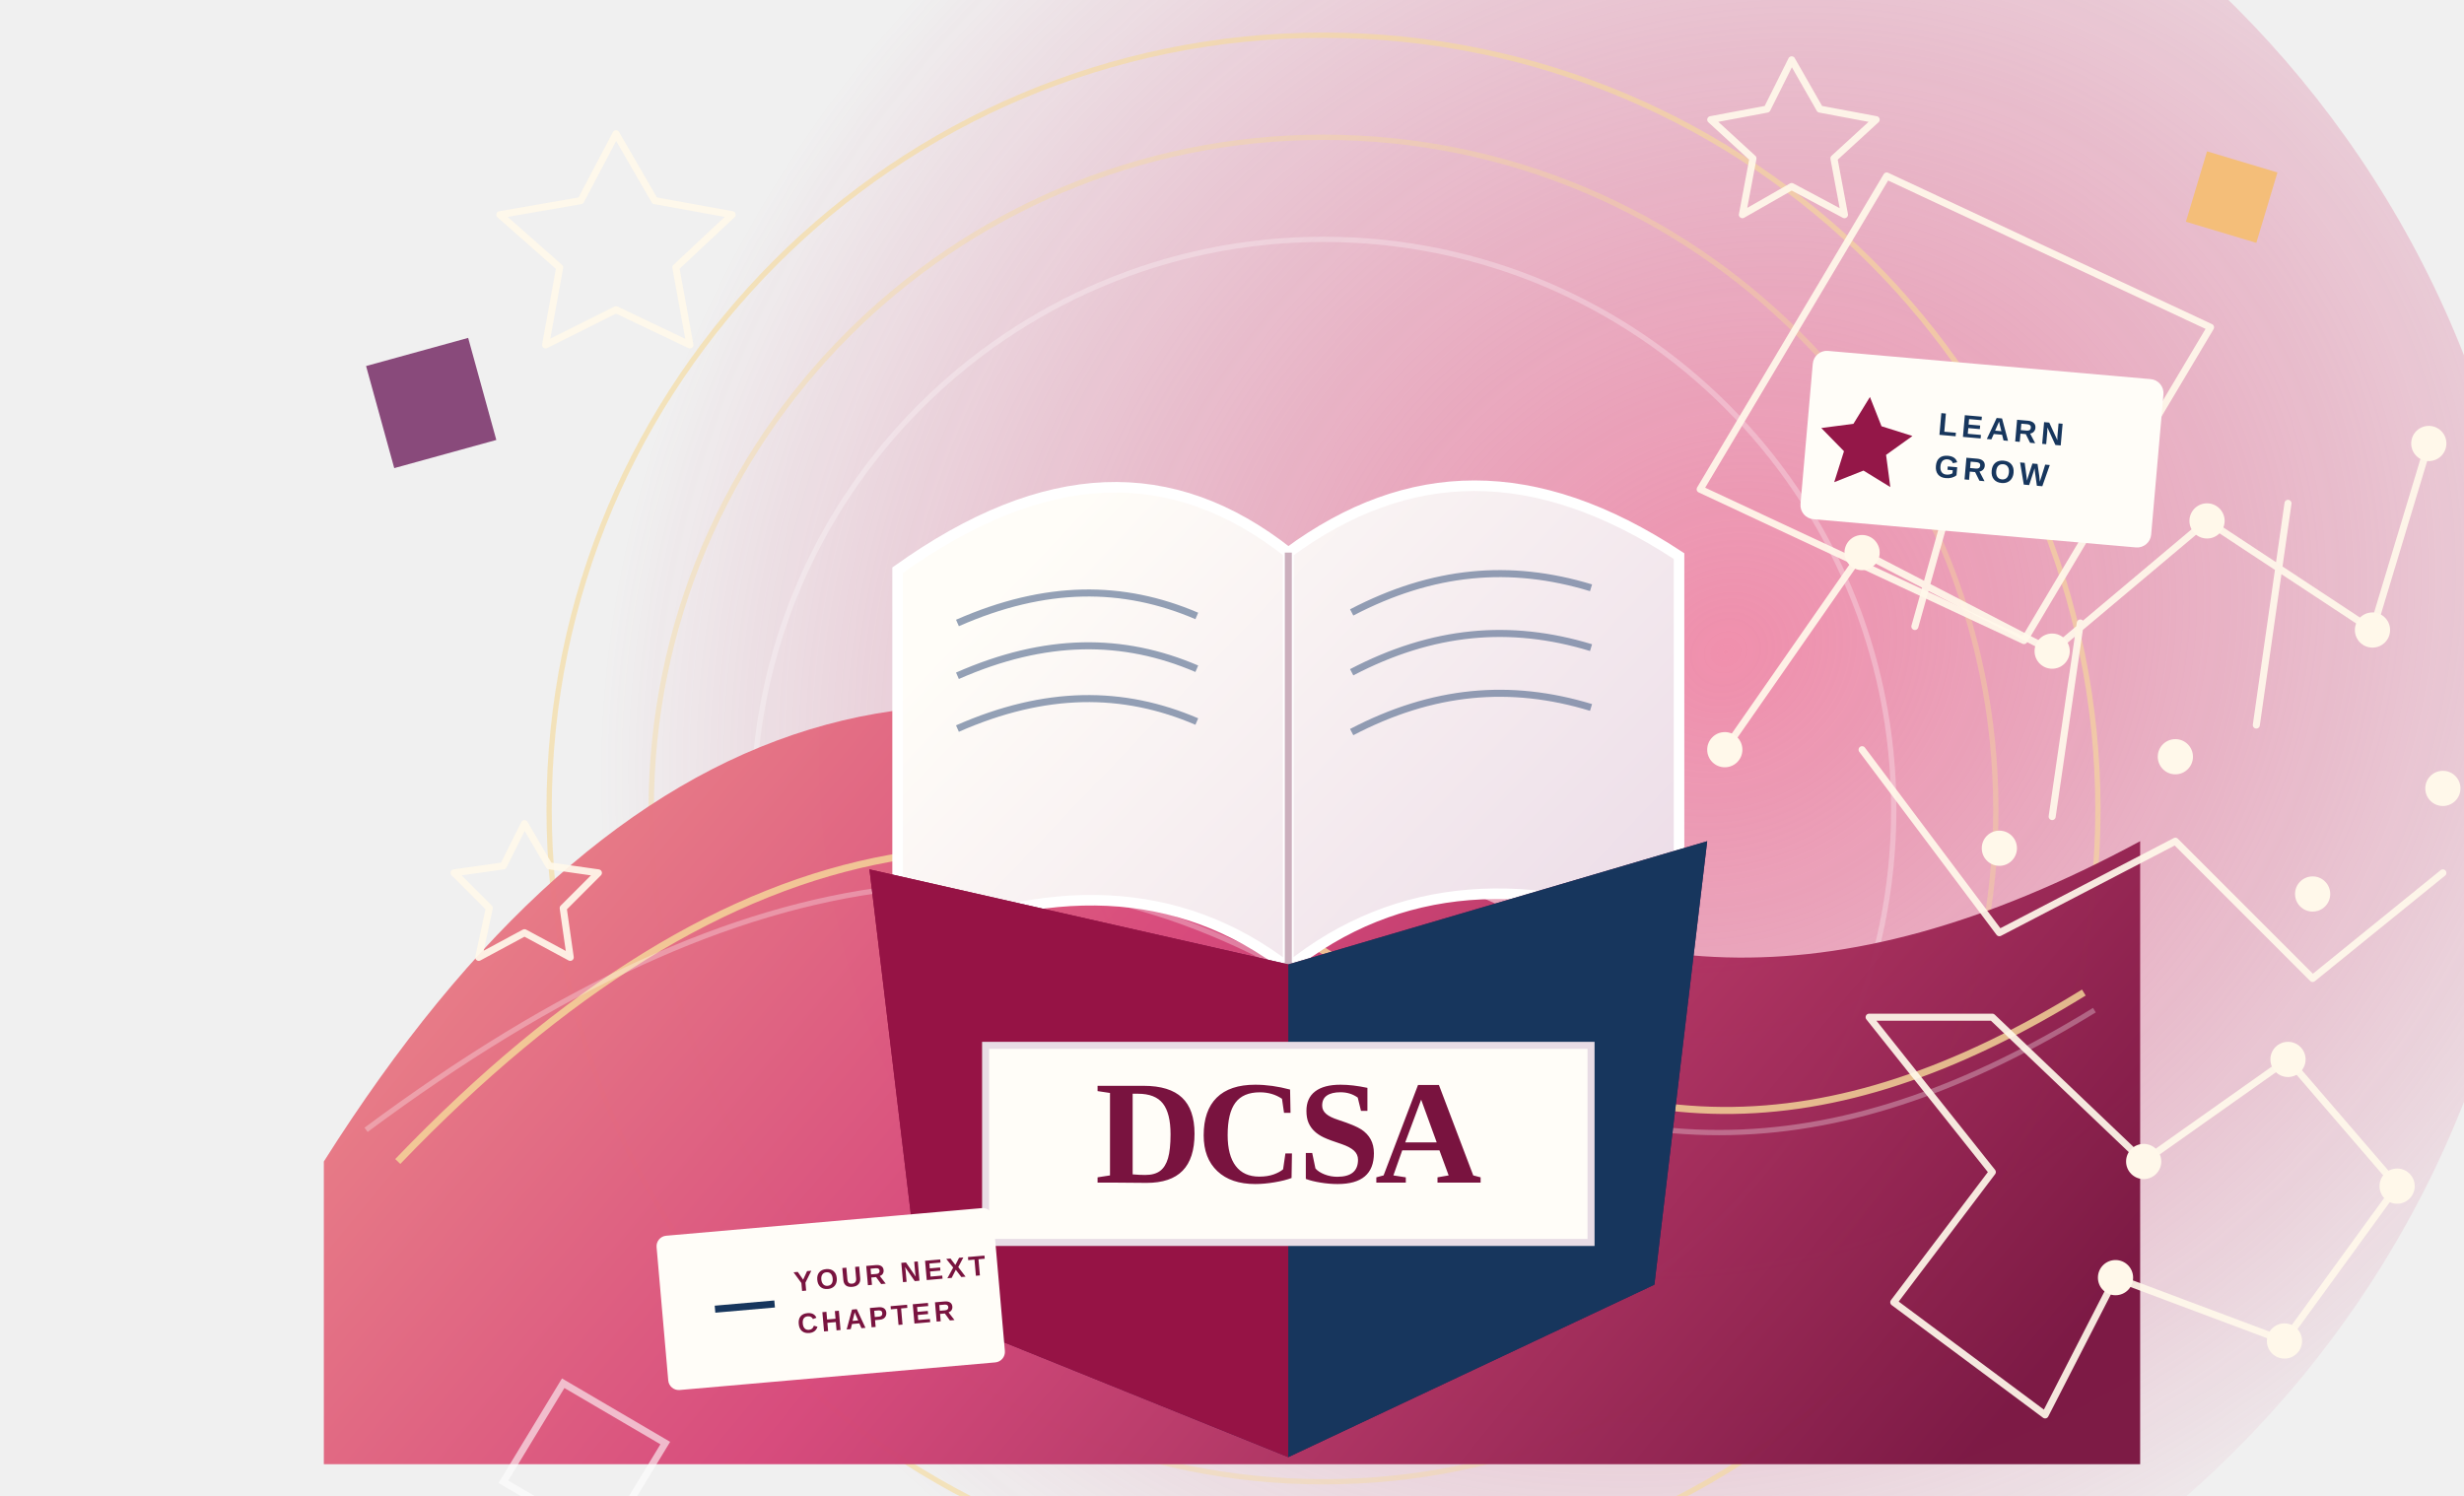
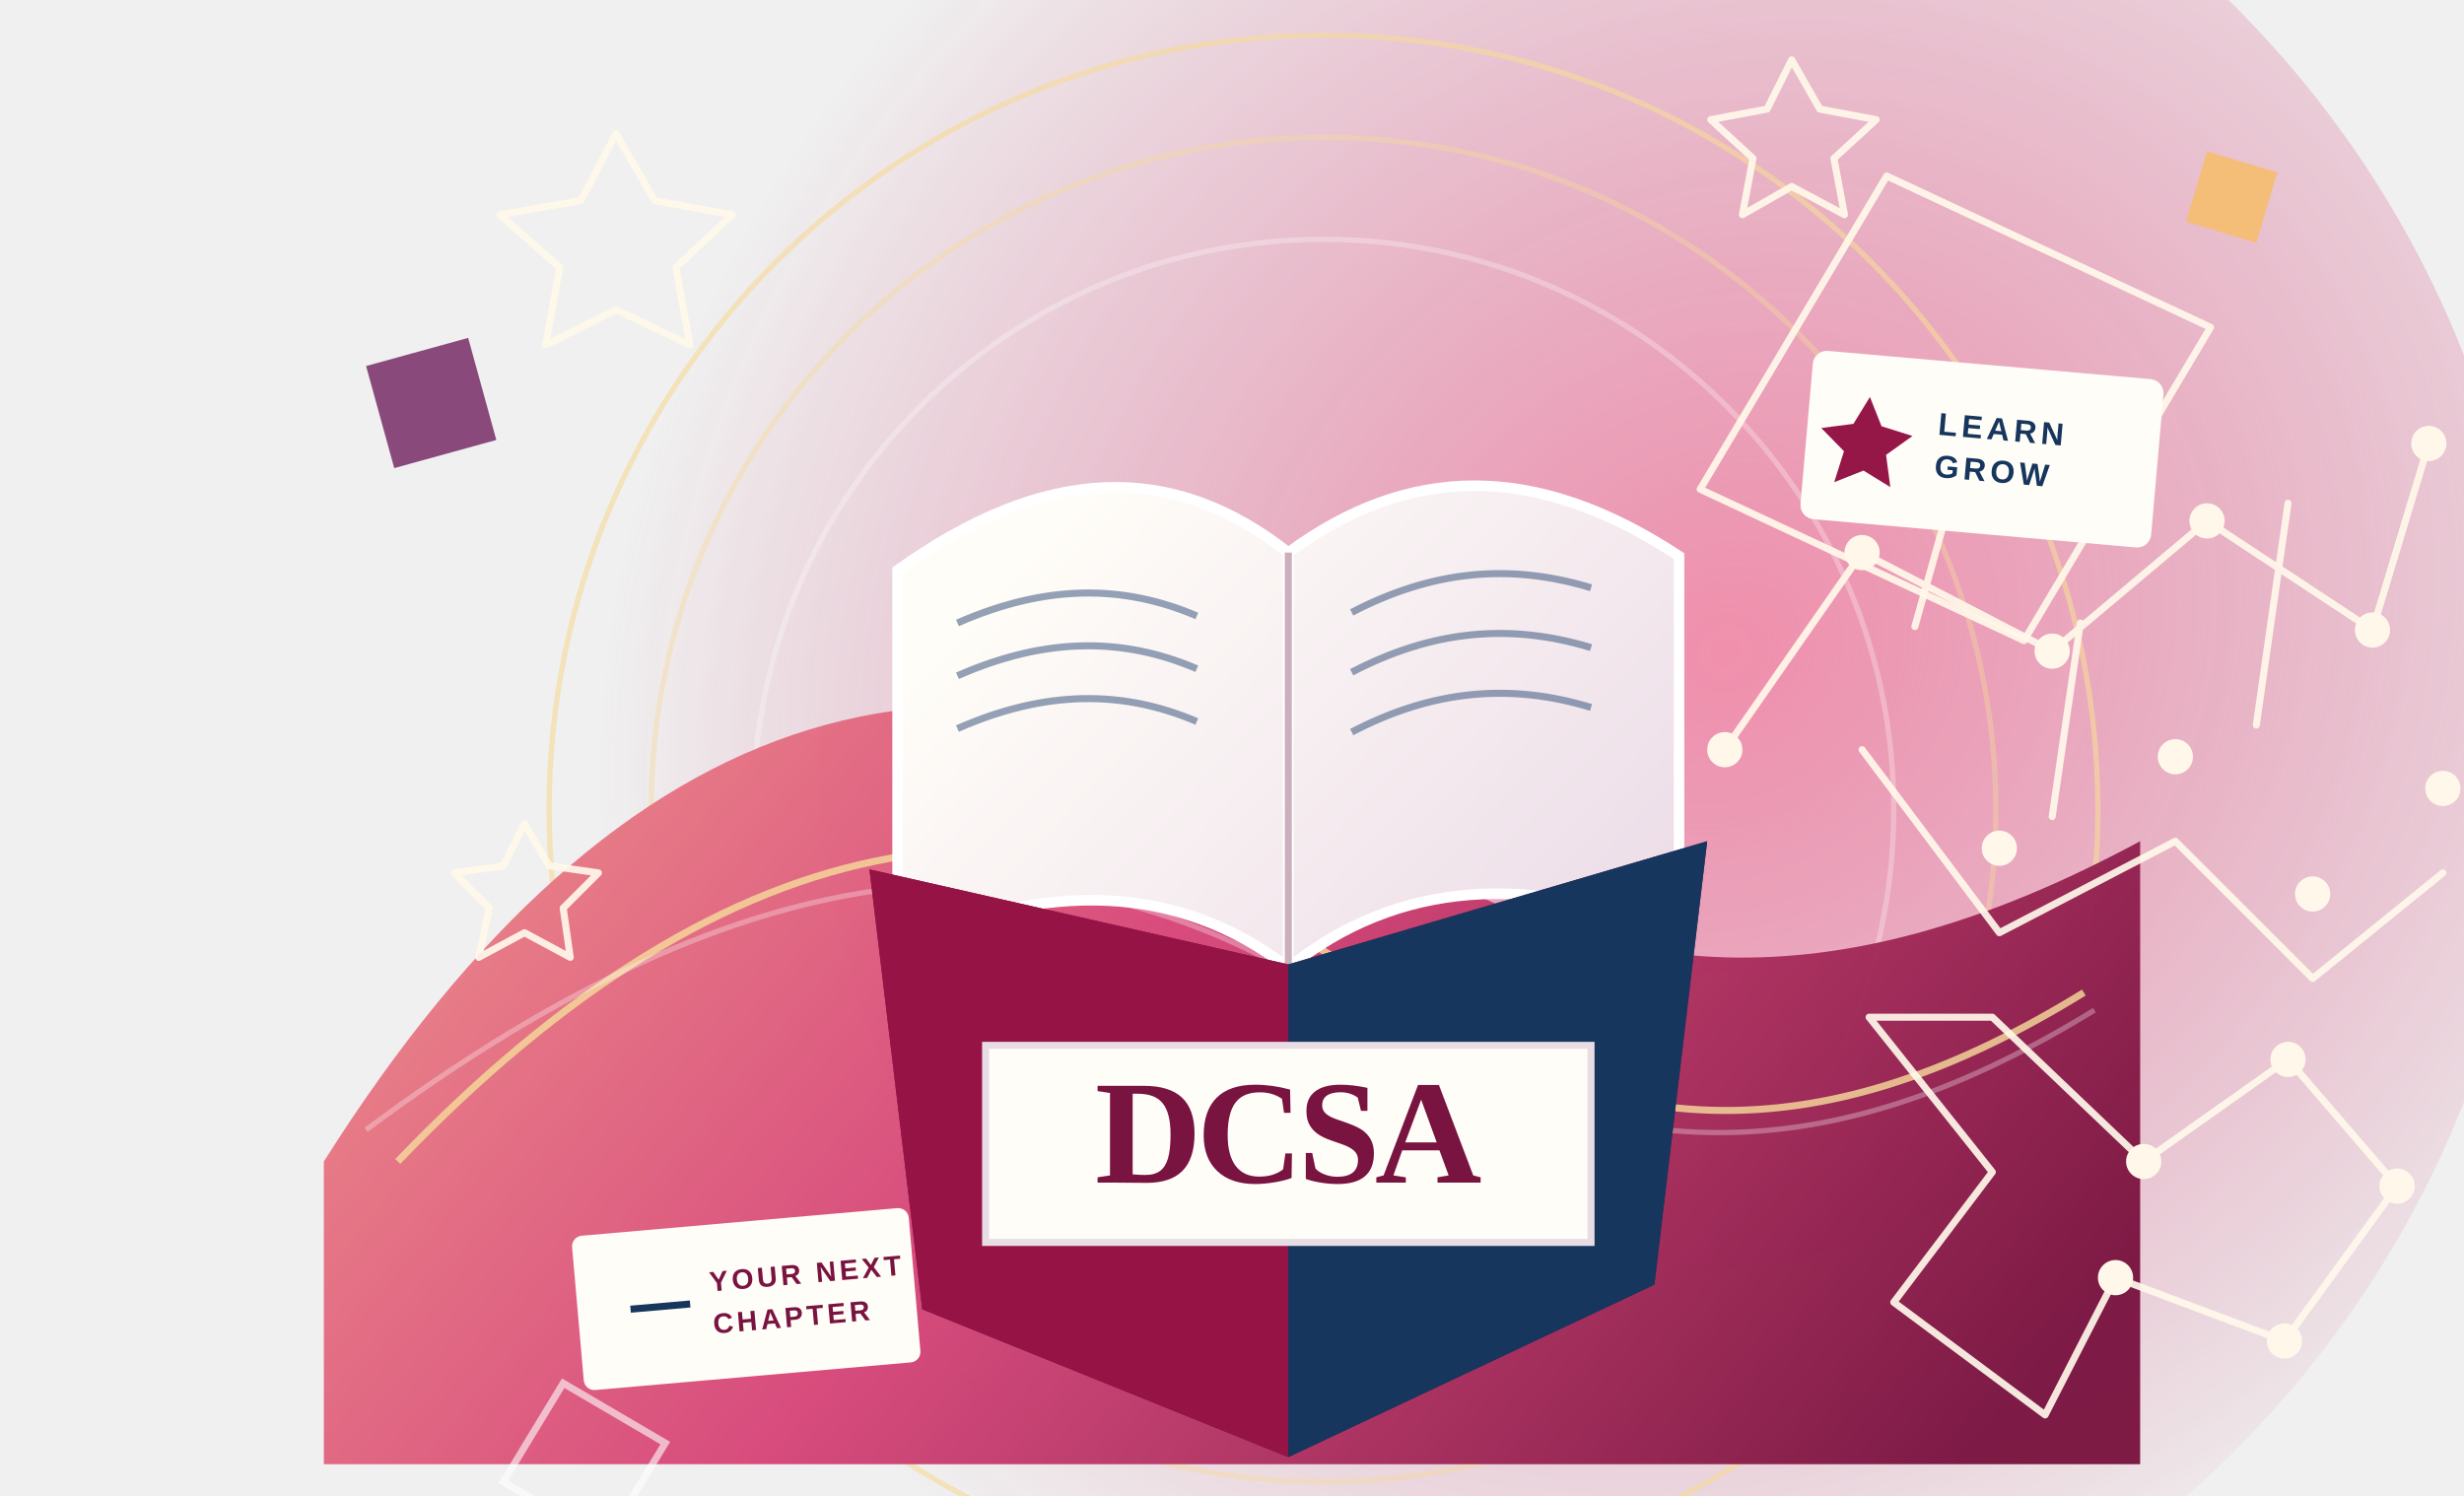
<svg xmlns="http://www.w3.org/2000/svg" viewBox="0 45 700 425" fill="none">
  <defs>
    <linearGradient id="sunset" x1="140" y1="100" x2="564" y2="452" gradientUnits="userSpaceOnUse">
      <stop stop-color="#F6A28C" />
      <stop offset=".52" stop-color="#D74679" />
      <stop offset="1" stop-color="#79133F" />
    </linearGradient>
    <linearGradient id="page" x1="284" y1="211" x2="454" y2="374" gradientUnits="userSpaceOnUse">
      <stop stop-color="#FFFDF8" />
      <stop offset="1" stop-color="#E9D7E5" />
    </linearGradient>
    <linearGradient id="book" x1="292" y1="300" x2="474" y2="440" gradientUnits="userSpaceOnUse">
      <stop stop-color="#941748" />
      <stop offset="1" stop-color="#331D58" />
    </linearGradient>
    <radialGradient id="pink-glow" cx="0" cy="0" r="1" gradientTransform="matrix(-270 193 -171 -239 490 230)" gradientUnits="userSpaceOnUse">
      <stop stop-color="#F05B88" stop-opacity=".65" />
      <stop offset="1" stop-color="#C12C68" stop-opacity="0" />
    </radialGradient>
  </defs>
  <circle cx="430" cy="252" r="290" fill="url(#pink-glow)" />
  <circle cx="376" cy="275" r="220" stroke="#F5D99A" stroke-opacity=".62" stroke-width="1.5" />
  <circle cx="376" cy="275" r="191" stroke="#F5D99A" stroke-opacity=".4" stroke-width="1.5" />
  <circle cx="376" cy="275" r="162" stroke="#FFF" stroke-opacity=".28" stroke-width="1.5" />
  <path d="M92 375c84-133 184-164 300-91 63 40 127 48 216 0v177H92V375Z" fill="url(#sunset)" fill-opacity=".96" />
  <path d="M113 375c94-98 186-115 278-50 67 47 128 47 201 2" stroke="#F5D99A" stroke-opacity=".82" stroke-width="2" />
  <path d="M104 366c109-81 196-90 279-35 77 51 142 44 212 1" stroke="#FFF" stroke-opacity=".3" stroke-width="1.5" />
  <g stroke="#FFF8EA" stroke-opacity=".92" stroke-linecap="round" stroke-linejoin="round">
    <path d="m536 95 92 43-53 89-92-43 53-89Z" stroke-width="2" />
    <path d="m490 258 39-56 54 28 44-37 47 31 16-53m-161 87 39 52 50-26 39 39 37-30m-150-70 14-50m25 104 8-55m50 29 9-63" stroke-width="2" />
    <path d="m566 334 43 41 41-29 31 36-32 44-48-18-20 39-43-32 28-37-35-44Z" stroke-width="2" />
    <path d="m175 83 11 19 22 4-16 15 4 22-21-10-20 10 4-22-17-15 23-4 10-19Z" stroke-width="2" />
    <path d="m509 62 8 14 16 3-12 11 3 16-15-8-14 8 3-16-12-11 16-3 7-14Z" stroke-width="2" />
    <path d="m149 279 7 12 14 2-10 10 2 14-13-7-13 7 3-14-10-10 14-2 6-12Z" stroke-width="2" />
  </g>
  <g fill="#FFF8EA">
    <circle cx="490" cy="258" r="5" />
    <circle cx="529" cy="202" r="5" />
    <circle cx="583" cy="230" r="5" />
    <circle cx="627" cy="193" r="5" />
    <circle cx="674" cy="224" r="5" />
    <circle cx="690" cy="171" r="5" />
    <circle cx="568" cy="286" r="5" />
    <circle cx="618" cy="260" r="5" />
    <circle cx="657" cy="299" r="5" />
    <circle cx="694" cy="269" r="5" />
    <circle cx="609" cy="375" r="5" />
    <circle cx="650" cy="346" r="5" />
    <circle cx="681" cy="382" r="5" />
    <circle cx="649" cy="426" r="5" />
    <circle cx="601" cy="408" r="5" />
  </g>
  <path d="M255 207c42-30 78-31 111-5v118c-31-24-69-25-111-6V207Z" fill="url(#page)" stroke="#FFF" stroke-width="3" />
  <path d="M366 202c34-25 70-26 111 1v107c-42-17-80-15-111 10V202Z" fill="url(#page)" stroke="#FFF" stroke-width="3" />
  <path d="M366 202v118" stroke="#9E6682" stroke-opacity=".52" stroke-width="2" />
  <path d="M272 222c25-11 47-11 68-2m-68 17c25-11 47-11 68-2m-68 17c25-11 47-11 68-2m44-31c23-12 45-14 68-7m-68 24c23-12 45-14 68-7m-68 24c23-12 45-14 68-7" stroke="#536A8D" stroke-opacity=".62" stroke-width="2" />
  <path d="m247 292 119 27 119-35-15 126-104 49-104-42-15-125Z" fill="url(#book)" />
  <path d="m247 292 119 27v140l-104-42-15-125Z" fill="#961345" />
  <path d="m366 319 119-35-15 126-104 49V319Z" fill="#17365D" />
  <path d="M280 342h172v56H280z" fill="#FFFDF8" stroke="#E8DCE5" stroke-width="2" />
  <text x="366" y="381" text-anchor="middle" fill="#79133F" font-family="Georgia,'Times New Roman',serif" font-size="42" font-weight="700" letter-spacing="-1.5">DCSA</text>
  <g transform="rotate(5 556 173)">
    <rect x="513" y="148" width="100" height="48" rx="4" fill="#FFFDF8" />
    <path d="m530 160 4 8 9 2-7 6 2 9-8-4-8 4 2-9-7-6 9-2 4-8Z" fill="#941748" />
    <text x="550" y="169" fill="#17365D" font-family="Arial,sans-serif" font-size="9" font-weight="700" letter-spacing="1.2">LEARN</text>
    <text x="550" y="181" fill="#17365D" font-family="Arial,sans-serif" font-size="9" font-weight="700" letter-spacing="1.2">GROW</text>
  </g>
-   <g transform="rotate(-5 237 414)">
-     <rect x="188" y="392" width="96" height="44" rx="3" fill="#FFFDF8" />
-     <path d="M203 414h17" stroke="#17365D" stroke-width="2" />
-     <text x="226" y="411" fill="#79133F" font-family="Arial,sans-serif" font-size="8" font-weight="700" letter-spacing="1">YOUR NEXT</text>
-     <text x="226" y="423" fill="#79133F" font-family="Arial,sans-serif" font-size="8" font-weight="700" letter-spacing="1">CHAPTER</text>
+   <g transform="rotate(-5 213 414)">
+     <rect x="164" y="392" width="96" height="44" rx="3" fill="#FFFDF8" />
+     <path d="M179 414h17" stroke="#17365D" stroke-width="2" />
+     <text x="202" y="411" fill="#79133F" font-family="Arial,sans-serif" font-size="8" font-weight="700" letter-spacing="1">YOUR NEXT</text>
+     <text x="202" y="423" fill="#79133F" font-family="Arial,sans-serif" font-size="8" font-weight="700" letter-spacing="1">CHAPTER</text>
  </g>
  <path d="m104 149 29-8 8 29-29 8-8-29Z" fill="#70215E" fill-opacity=".8" />
  <path d="m627 88 20 6-6 20-20-6 6-20Z" fill="#F4BE79" />
  <path d="m143 466 17-28 29 17-17 28-29-17Z" stroke="#FFF" stroke-opacity=".6" stroke-width="2" />
</svg>
